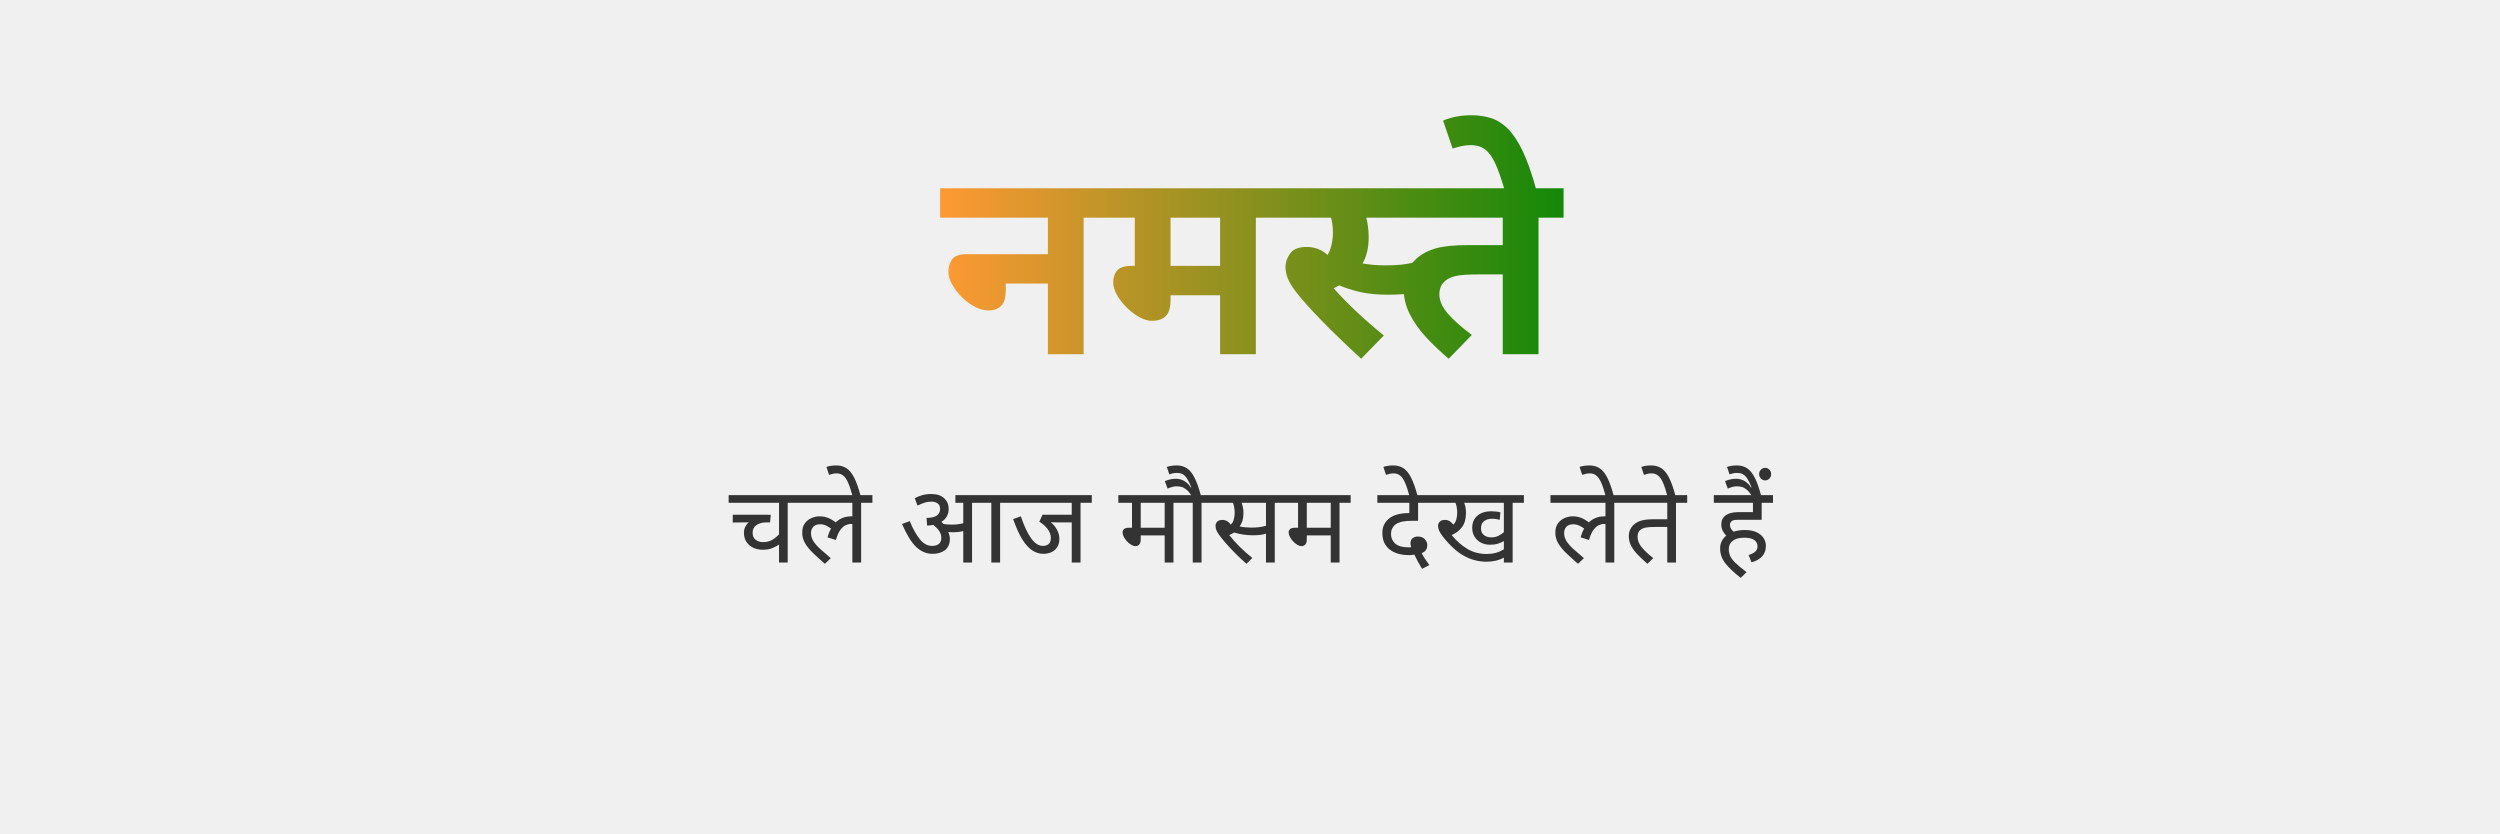
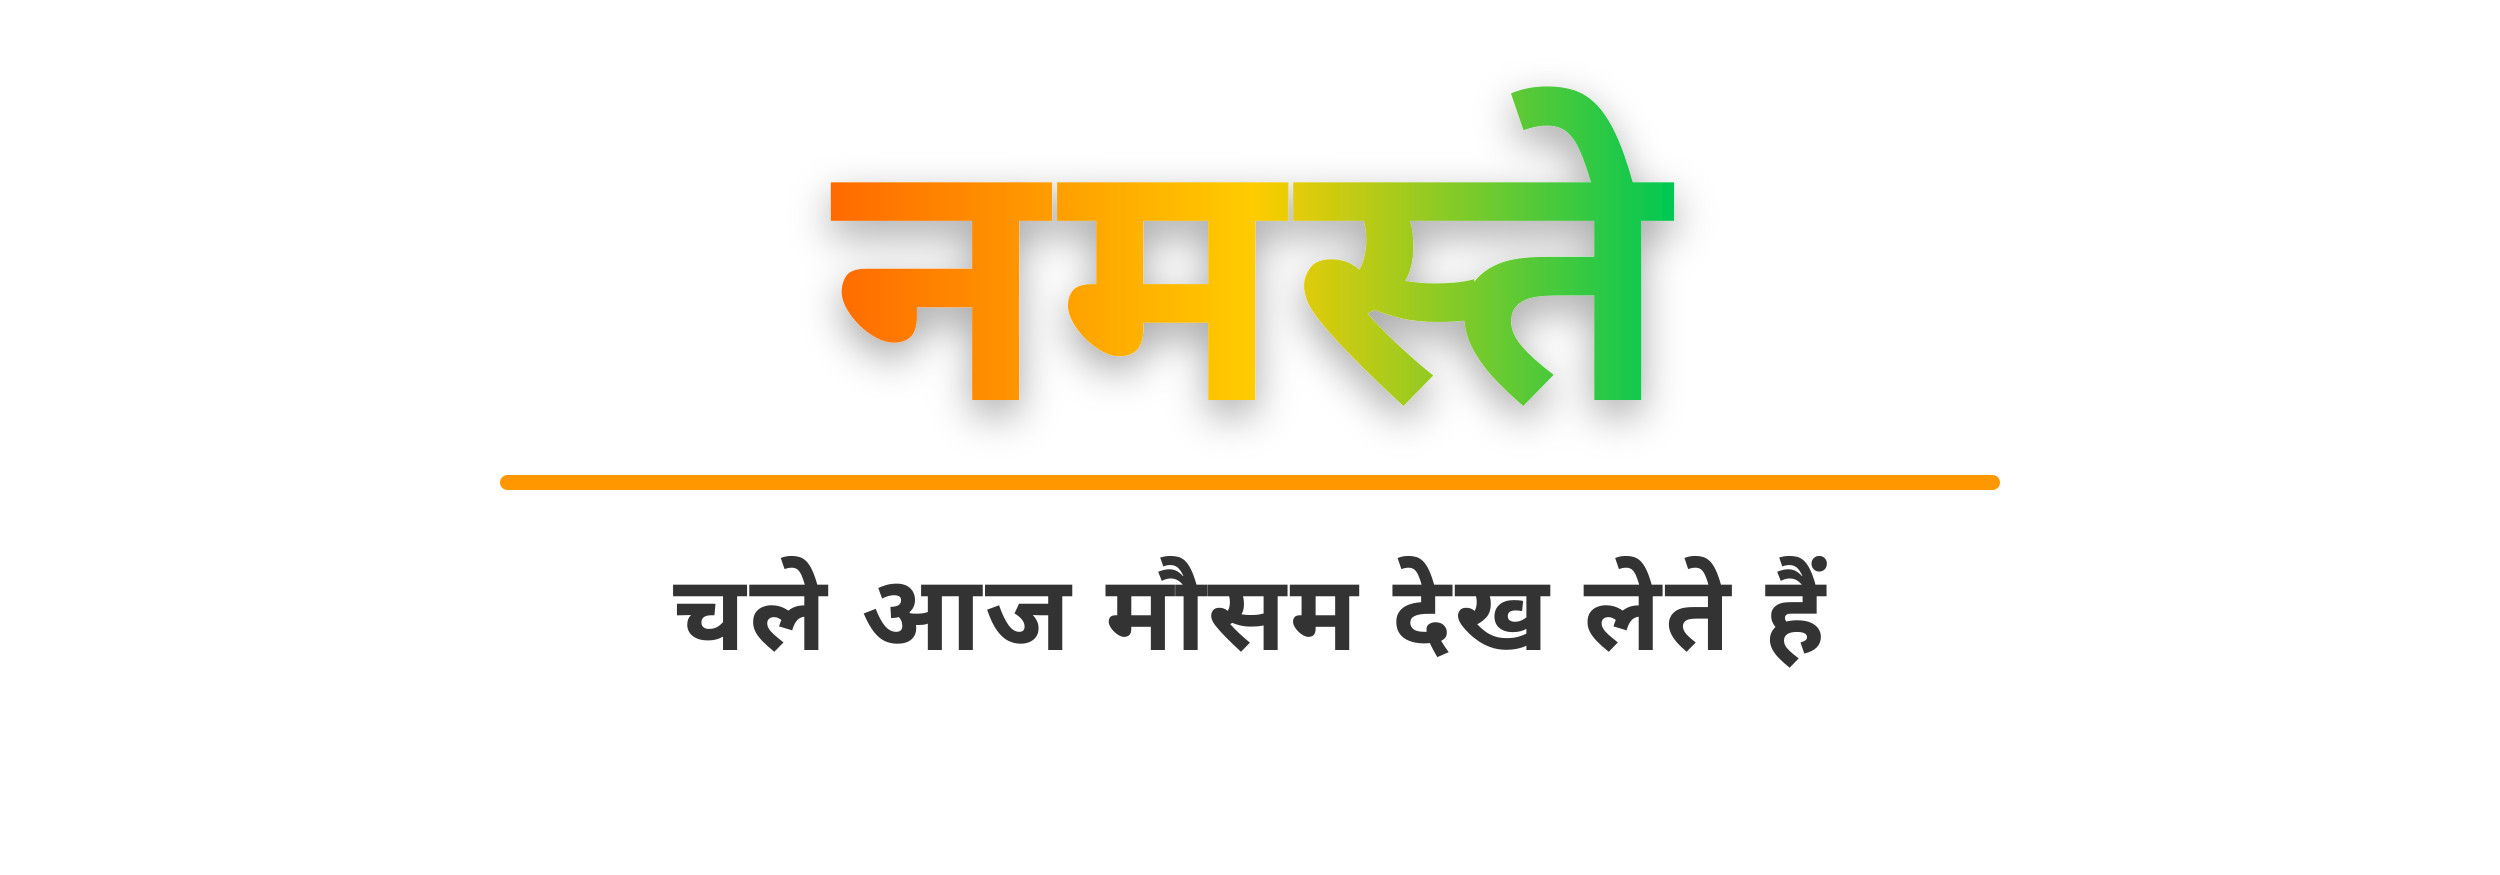
- <svg xmlns="http://www.w3.org/2000/svg" width="600" height="200" viewBox="0 0 600 200">
+ <svg xmlns="http://www.w3.org/2000/svg" width="1000" height="350" viewBox="0 0 1000 350">
  <defs>
-     <linearGradient id="titleGradient" x1="0%" y1="0%" x2="100%" y2="0%">
-       <stop offset="0%" stop-color="#ff9933" />
-       <stop offset="100%" stop-color="#138808" />
+     <linearGradient id="mainGradient" x1="0%" y1="0%" x2="100%" y2="0%">
+       <stop offset="0%" stop-color="#ff6a00" />
+       <stop offset="50%" stop-color="#ffcc00" />
+       <stop offset="100%" stop-color="#00c853" />
    </linearGradient>
+     <filter id="shadow" x="-20%" y="-20%" width="140%" height="140%">
+       <feDropShadow dx="0" dy="6" stdDeviation="8" flood-color="#000" flood-opacity="0.35" />
+     </filter>
  </defs>
-   <rect width="100%" height="100%" fill="none" />
-   <text x="300" y="85" text-anchor="middle" font-size="64" font-weight="700" fill="url(#titleGradient)" font-family="Noto Sans Devanagari, Mangal, Arial, sans-serif">
+   <rect width="100%" height="100%" fill="white" />
+   <text x="500" y="160" text-anchor="middle" font-size="140" font-weight="900" fill="url(#mainGradient)" filter="url(#shadow)" letter-spacing="4" font-family="Noto Sans Devanagari, Mangal, Kokila, Arial, sans-serif">
    नमस्ते
  </text>
-   <text x="300" y="135" text-anchor="middle" font-size="26" fill="#333333" font-family="Noto Sans Devanagari, Mangal, Arial, sans-serif">
+   <rect x="200" y="190" width="600" height="6" rx="3" fill="#ff9800" />
+   <text x="500" y="260" text-anchor="middle" font-size="42" font-weight="600" fill="#333" letter-spacing="1.5" font-family="Noto Sans Devanagari, Mangal, Kokila, Arial, sans-serif">
    चले आज मौसम देख लेते हैं
  </text>
</svg>
